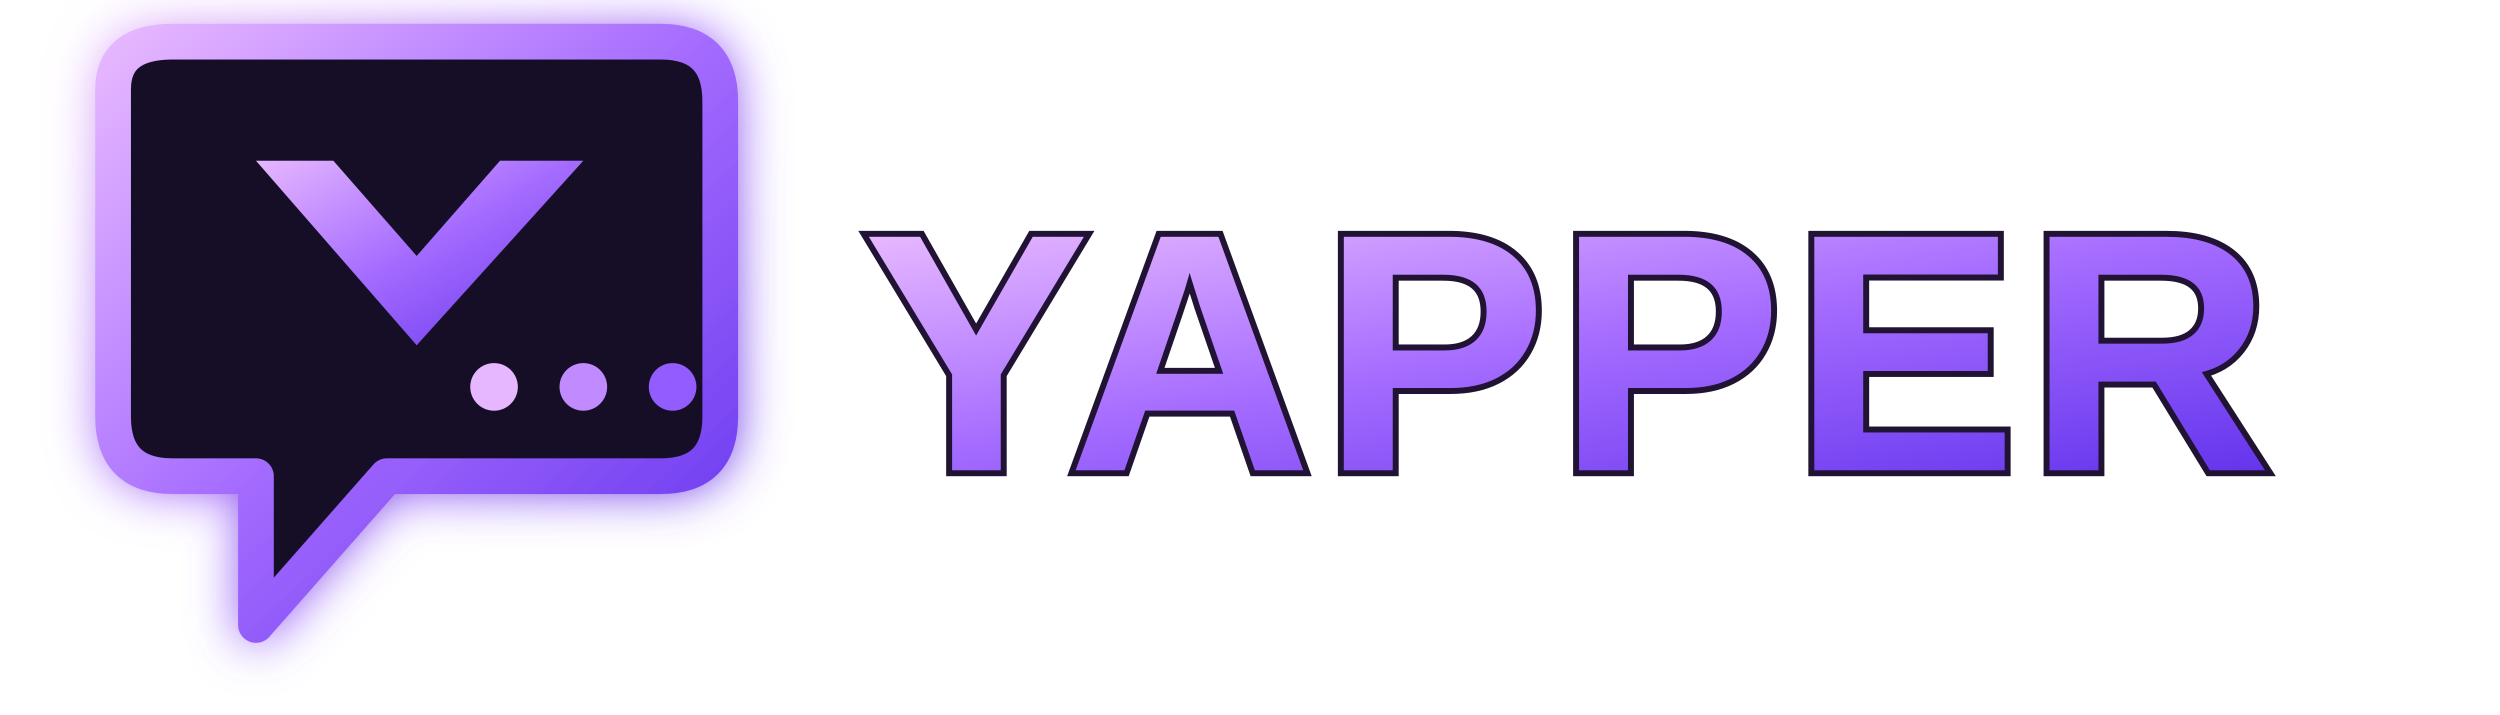
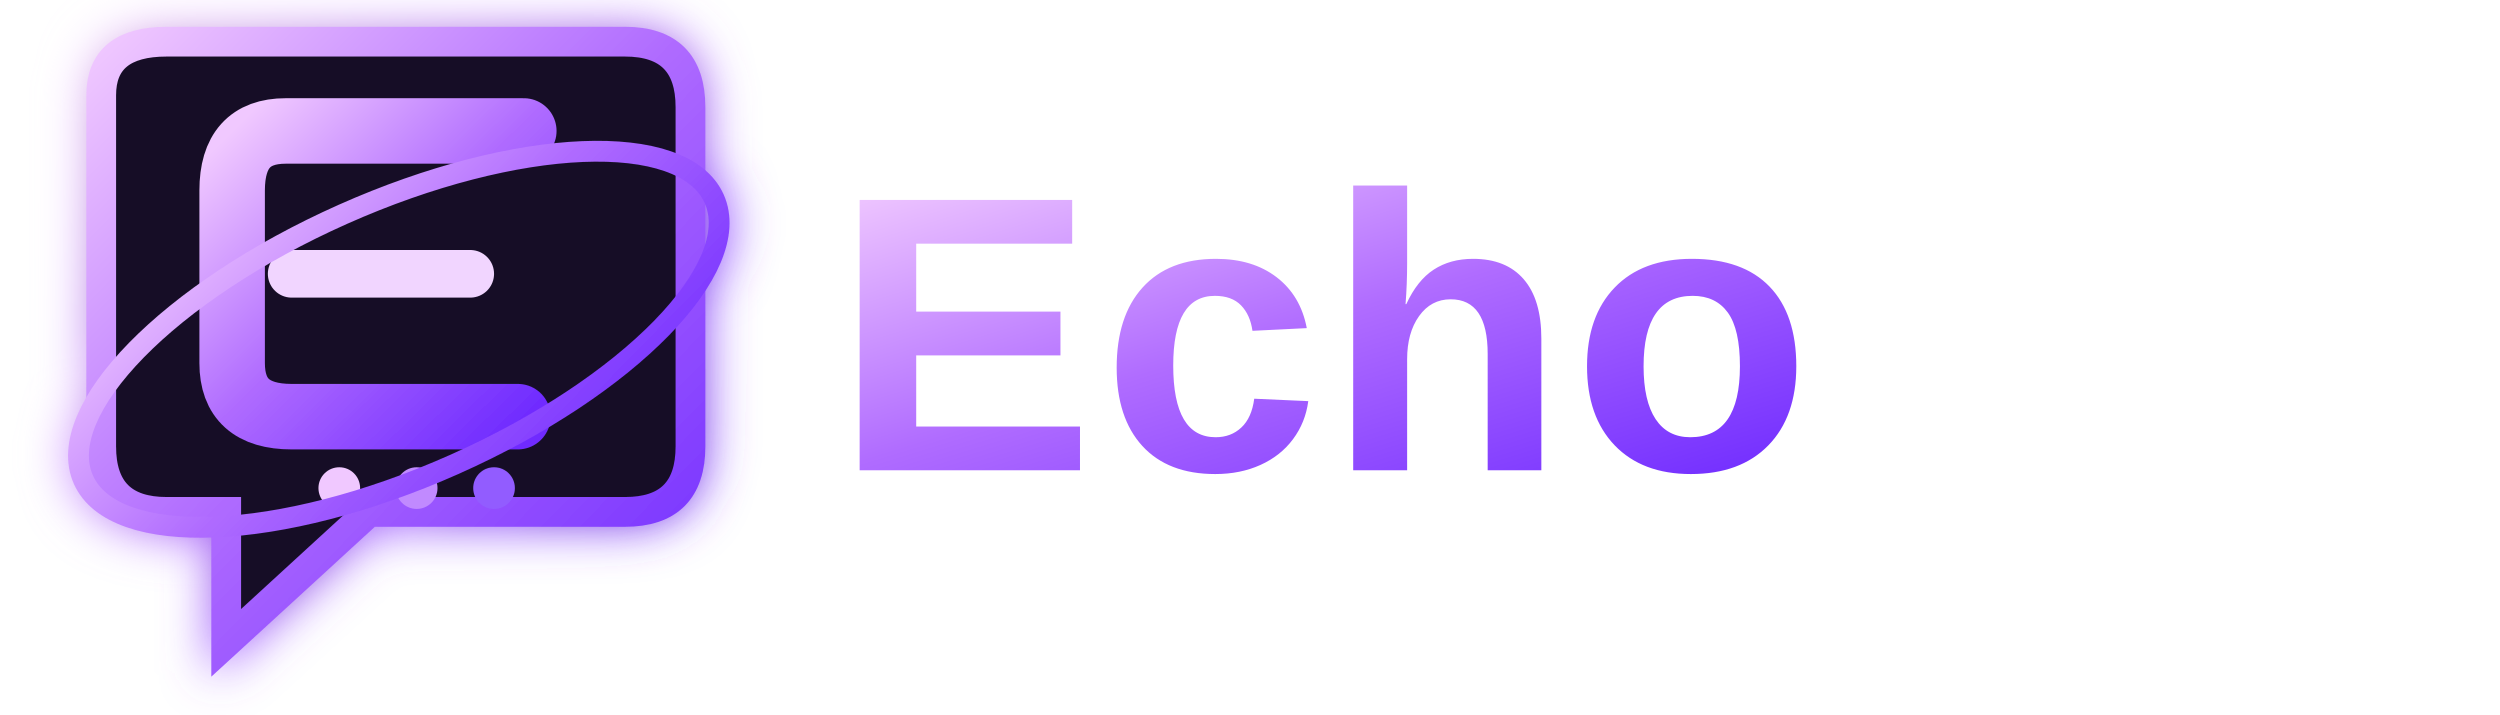
<svg xmlns="http://www.w3.org/2000/svg" viewBox="0 0 420 120" role="img" aria-labelledby="title">
  <defs>
    <linearGradient id="g" x1="0" y1="0" x2="1" y2="1">
-       <stop stop-color="#e6b7ff" />
-       <stop offset=".48" stop-color="#a56cff" />
-       <stop offset="1" stop-color="#6535ed" />
+       <stop stop-color="#f0c8ff" />
+       <stop offset=".48" stop-color="#b06cff" />
+       <stop offset="1" stop-color="#702cff" />
    </linearGradient>
-     <filter id="glow" x="-30%" y="-30%" width="160%" height="160%">
+     <filter id="glow" x="-35%" y="-35%" width="170%" height="170%">
      <feGaussianBlur stdDeviation="4" result="b" />
      <feMerge>
        <feMergeNode in="b" />
        <feMergeNode in="SourceGraphic" />
      </feMerge>
    </filter>
  </defs>
  <g filter="url(#glow)">
-     <path d="M19 15Q19 7 29 7H111Q121 7 121 17V70Q121 80 111 80H65L43 105V80H29Q19 80 19 70Z" fill="#171027" stroke="url(#g)" stroke-width="6" stroke-linejoin="round" />
-     <path d="M43 27L70 58 98 27 84 27 70 43 56 27Z" fill="url(#g)" />
-     <circle cx="83" cy="65" r="4" fill="#e6b7ff" />
-     <circle cx="98" cy="65" r="4" fill="#c18aff" />
-     <circle cx="113" cy="65" r="4" fill="#925cff" />
+     <path d="M17 16Q17 7 28 7H105Q116 7 116 18V75Q116 86 105 86H62L38 108V86H28Q17 86 17 75Z" fill="#171027" stroke="url(#g)" stroke-width="5" />
+     <path d="M88 22H48Q39 22 39 32V61Q39 70 49 70H87" fill="none" stroke="url(#g)" stroke-width="11" stroke-linecap="round" />
+     <path d="M49 46H79" stroke="#f1d5ff" stroke-width="8" stroke-linecap="round" />
+     <circle cx="57" cy="82" r="3.5" fill="#f0c8ff" />
+     <circle cx="70" cy="82" r="3.5" fill="#c18aff" />
+     <circle cx="83" cy="82" r="3.5" fill="#925cff" />
+     <ellipse cx="67" cy="57" rx="58" ry="23" transform="rotate(-24 67 57)" fill="none" stroke="url(#g)" stroke-width="3.5" />
  </g>
-   <text x="145" y="79" font-family="Arial,sans-serif" font-size="57" font-weight="900" letter-spacing="1.5" fill="url(#g)" stroke="#211333" stroke-width="2" paint-order="stroke">YAPPER</text>
+   <text x="140" y="79" font-family="Arial,sans-serif" font-size="66" font-weight="800" letter-spacing="1" fill="url(#g)">Echo</text>
</svg>
